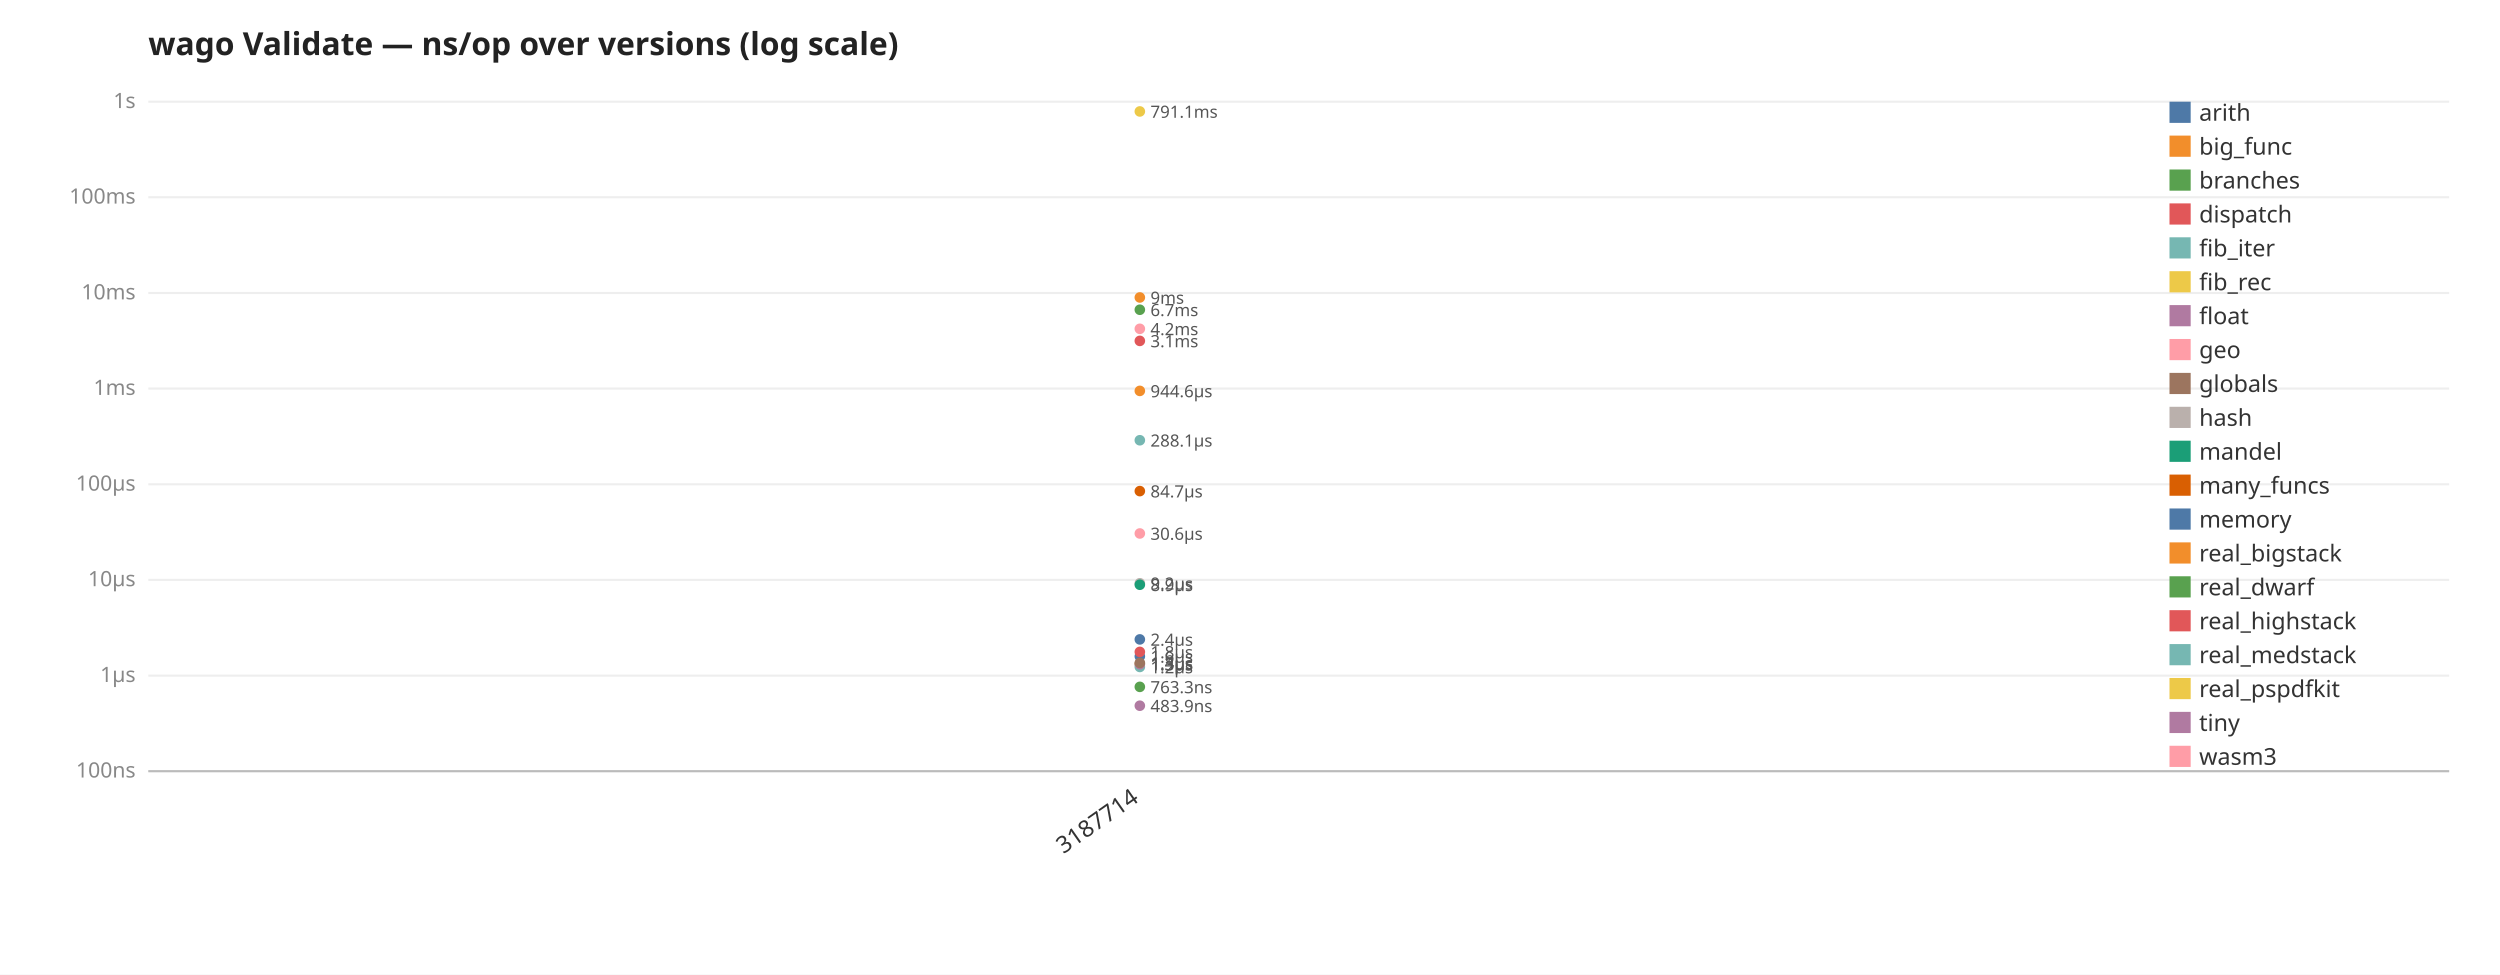
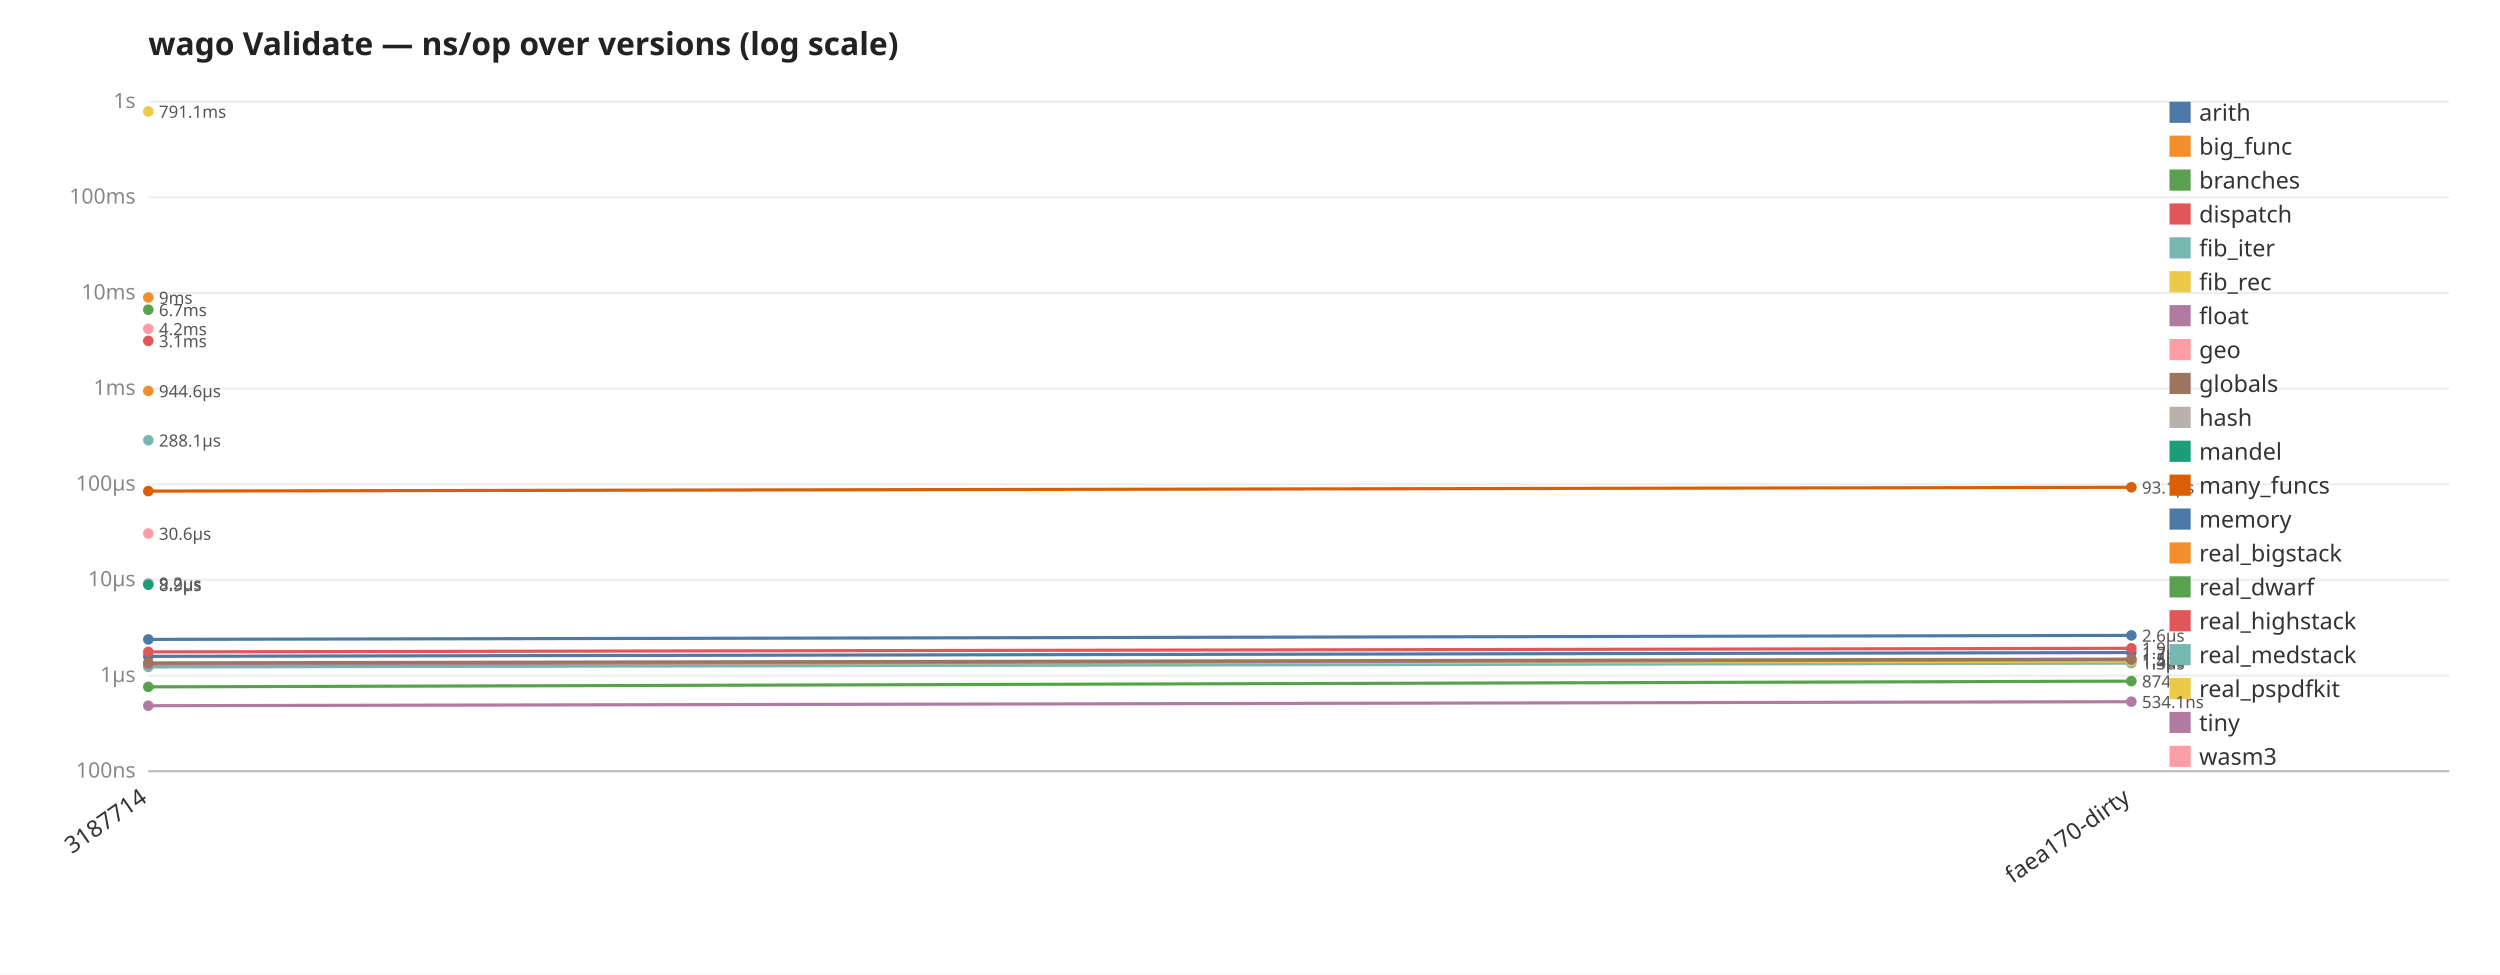
<svg xmlns="http://www.w3.org/2000/svg" width="1180" height="460" viewBox="0 0 1180 460" font-family="ui-sans-serif,system-ui,sans-serif">
  <style>.val{font-size:10px;fill:#444}.bval{font-size:8px;fill:#555}.cat{font-size:11px;fill:#333}.leg{font-size:11px;fill:#333}.ax{font-size:10px;fill:#888}.grid{stroke:#eee}.axis{stroke:#bbb}</style>
  <rect width="1180" height="460" fill="#fff" />
  <text x="70" y="26" font-size="15" font-weight="600" fill="#222">wago Validate — ns/op over versions (log scale)</text>
  <line x1="70" y1="364.0" x2="1156" y2="364.0" class="grid" />
  <text x="64" y="367.0" class="ax" text-anchor="end">100ns</text>
  <line x1="70" y1="318.9" x2="1156" y2="318.9" class="grid" />
  <text x="64" y="321.9" class="ax" text-anchor="end">1µs</text>
  <line x1="70" y1="273.7" x2="1156" y2="273.7" class="grid" />
  <text x="64" y="276.7" class="ax" text-anchor="end">10µs</text>
  <line x1="70" y1="228.6" x2="1156" y2="228.6" class="grid" />
  <text x="64" y="231.6" class="ax" text-anchor="end">100µs</text>
  <line x1="70" y1="183.4" x2="1156" y2="183.4" class="grid" />
  <text x="64" y="186.4" class="ax" text-anchor="end">1ms</text>
  <line x1="70" y1="138.3" x2="1156" y2="138.3" class="grid" />
  <text x="64" y="141.3" class="ax" text-anchor="end">10ms</text>
  <line x1="70" y1="93.1" x2="1156" y2="93.1" class="grid" />
  <text x="64" y="96.1" class="ax" text-anchor="end">100ms</text>
  <line x1="70" y1="48.0" x2="1156" y2="48.0" class="grid" />
  <text x="64" y="51.0" class="ax" text-anchor="end">1s</text>
-   <circle cx="538.0" cy="309.8" r="2.5" fill="#4e79a7" />
-   <text x="543.0" y="312.8" class="bval" text-anchor="start">1.6µs</text>
+   <circle cx="70.0" cy="309.8" r="2.5" fill="#4e79a7" />
+   <circle cx="1006.0" cy="308.0" r="2.5" fill="#4e79a7" />
+   <polyline points="70.0,309.8 1006.0,308.0" fill="none" stroke="#4e79a7" stroke-width="1.5" />
+   <text x="1011.0" y="311.0" class="bval" text-anchor="start">1.7µs</text>
  <rect x="1024.0" y="48.0" width="10" height="10" fill="#4e79a7" />
  <text x="1038.0" y="57.0" class="leg" text-anchor="start">arith</text>
-   <circle cx="538.0" cy="184.5" r="2.5" fill="#f28e2b" />
-   <text x="543.0" y="187.5" class="bval" text-anchor="start">944.6µs</text>
+   <circle cx="70.0" cy="184.5" r="2.5" fill="#f28e2b" />
+   <text x="75.0" y="187.5" class="bval" text-anchor="start">944.6µs</text>
  <rect x="1024.0" y="64.0" width="10" height="10" fill="#f28e2b" />
  <text x="1038.0" y="73.0" class="leg" text-anchor="start">big_func</text>
-   <circle cx="538.0" cy="324.2" r="2.5" fill="#59a14f" />
-   <text x="543.0" y="327.2" class="bval" text-anchor="start">763.3ns</text>
+   <circle cx="70.0" cy="324.2" r="2.5" fill="#59a14f" />
+   <circle cx="1006.0" cy="321.5" r="2.5" fill="#59a14f" />
+   <polyline points="70.0,324.2 1006.0,321.5" fill="none" stroke="#59a14f" stroke-width="1.5" />
+   <text x="1011.0" y="324.5" class="bval" text-anchor="start">874ns</text>
  <rect x="1024.0" y="80.0" width="10" height="10" fill="#59a14f" />
  <text x="1038.0" y="89.0" class="leg" text-anchor="start">branches</text>
-   <circle cx="538.0" cy="307.7" r="2.5" fill="#e15759" />
-   <text x="543.0" y="310.7" class="bval" text-anchor="start">1.8µs</text>
+   <circle cx="70.0" cy="307.7" r="2.5" fill="#e15759" />
+   <circle cx="1006.0" cy="306.0" r="2.5" fill="#e15759" />
+   <polyline points="70.0,307.7 1006.0,306.0" fill="none" stroke="#e15759" stroke-width="1.5" />
+   <text x="1011.0" y="309.0" class="bval" text-anchor="start">1.9µs</text>
  <rect x="1024.0" y="96.0" width="10" height="10" fill="#e15759" />
  <text x="1038.0" y="105.0" class="leg" text-anchor="start">dispatch</text>
-   <circle cx="538.0" cy="314.8" r="2.5" fill="#76b7b2" />
-   <text x="543.0" y="317.8" class="bval" text-anchor="start">1.2µs</text>
+   <circle cx="70.0" cy="314.8" r="2.5" fill="#76b7b2" />
+   <circle cx="1006.0" cy="313.0" r="2.5" fill="#76b7b2" />
+   <polyline points="70.0,314.8 1006.0,313.0" fill="none" stroke="#76b7b2" stroke-width="1.5" />
+   <text x="1011.0" y="316.0" class="bval" text-anchor="start">1.3µs</text>
  <rect x="1024.0" y="112.0" width="10" height="10" fill="#76b7b2" />
  <text x="1038.0" y="121.0" class="leg" text-anchor="start">fib_iter</text>
-   <circle cx="538.0" cy="313.3" r="2.5" fill="#edc948" />
-   <text x="543.0" y="316.3" class="bval" text-anchor="start">1.3µs</text>
+   <circle cx="70.0" cy="313.3" r="2.5" fill="#edc948" />
+   <circle cx="1006.0" cy="312.1" r="2.5" fill="#edc948" />
+   <polyline points="70.0,313.3 1006.0,312.1" fill="none" stroke="#edc948" stroke-width="1.5" />
+   <text x="1011.0" y="315.1" class="bval" text-anchor="start">1.4µs</text>
  <rect x="1024.0" y="128.0" width="10" height="10" fill="#edc948" />
  <text x="1038.0" y="137.0" class="leg" text-anchor="start">fib_rec</text>
-   <circle cx="538.0" cy="313.5" r="2.5" fill="#b07aa1" />
-   <text x="543.0" y="316.5" class="bval" text-anchor="start">1.3µs</text>
+   <circle cx="70.0" cy="313.5" r="2.5" fill="#b07aa1" />
+   <circle cx="1006.0" cy="311.4" r="2.5" fill="#b07aa1" />
+   <polyline points="70.0,313.5 1006.0,311.4" fill="none" stroke="#b07aa1" stroke-width="1.5" />
+   <text x="1011.0" y="314.4" class="bval" text-anchor="start">1.5µs</text>
  <rect x="1024.0" y="144.0" width="10" height="10" fill="#b07aa1" />
  <text x="1038.0" y="153.0" class="leg" text-anchor="start">float</text>
-   <circle cx="538.0" cy="251.8" r="2.5" fill="#ff9da7" />
-   <text x="543.0" y="254.8" class="bval" text-anchor="start">30.6µs</text>
+   <circle cx="70.0" cy="251.8" r="2.5" fill="#ff9da7" />
+   <text x="75.0" y="254.8" class="bval" text-anchor="start">30.6µs</text>
  <rect x="1024.0" y="160.0" width="10" height="10" fill="#ff9da7" />
  <text x="1038.0" y="169.0" class="leg" text-anchor="start">geo</text>
-   <circle cx="538.0" cy="312.9" r="2.5" fill="#9c755f" />
-   <text x="543.0" y="315.9" class="bval" text-anchor="start">1.4µs</text>
+   <circle cx="70.0" cy="312.9" r="2.5" fill="#9c755f" />
+   <circle cx="1006.0" cy="311.1" r="2.5" fill="#9c755f" />
+   <polyline points="70.0,312.9 1006.0,311.1" fill="none" stroke="#9c755f" stroke-width="1.5" />
+   <text x="1011.0" y="314.1" class="bval" text-anchor="start">1.5µs</text>
  <rect x="1024.0" y="176.0" width="10" height="10" fill="#9c755f" />
  <text x="1038.0" y="185.0" class="leg" text-anchor="start">globals</text>
-   <circle cx="538.0" cy="275.3" r="2.5" fill="#bab0ac" />
-   <text x="543.0" y="278.3" class="bval" text-anchor="start">9.2µs</text>
+   <circle cx="70.0" cy="275.3" r="2.5" fill="#bab0ac" />
+   <text x="75.0" y="278.3" class="bval" text-anchor="start">9.2µs</text>
  <rect x="1024.0" y="192.0" width="10" height="10" fill="#bab0ac" />
  <text x="1038.0" y="201.0" class="leg" text-anchor="start">hash</text>
-   <circle cx="538.0" cy="276.0" r="2.5" fill="#1b9e77" />
-   <text x="543.0" y="279.0" class="bval" text-anchor="start">8.9µs</text>
+   <circle cx="70.0" cy="276.0" r="2.5" fill="#1b9e77" />
+   <text x="75.0" y="279.0" class="bval" text-anchor="start">8.9µs</text>
  <rect x="1024.0" y="208.0" width="10" height="10" fill="#1b9e77" />
  <text x="1038.0" y="217.0" class="leg" text-anchor="start">mandel</text>
-   <circle cx="538.0" cy="231.8" r="2.5" fill="#d95f02" />
-   <text x="543.0" y="234.8" class="bval" text-anchor="start">84.7µs</text>
+   <circle cx="70.0" cy="231.8" r="2.5" fill="#d95f02" />
+   <circle cx="1006.0" cy="230.0" r="2.5" fill="#d95f02" />
+   <polyline points="70.0,231.8 1006.0,230.0" fill="none" stroke="#d95f02" stroke-width="1.5" />
+   <text x="1011.0" y="233.0" class="bval" text-anchor="start">93.1µs</text>
  <rect x="1024.0" y="224.0" width="10" height="10" fill="#d95f02" />
  <text x="1038.0" y="233.0" class="leg" text-anchor="start">many_funcs</text>
-   <circle cx="538.0" cy="301.8" r="2.5" fill="#4e79a7" />
-   <text x="543.0" y="304.8" class="bval" text-anchor="start">2.4µs</text>
+   <circle cx="70.0" cy="301.8" r="2.5" fill="#4e79a7" />
+   <circle cx="1006.0" cy="299.9" r="2.5" fill="#4e79a7" />
+   <polyline points="70.0,301.8 1006.0,299.9" fill="none" stroke="#4e79a7" stroke-width="1.5" />
+   <text x="1011.0" y="302.9" class="bval" text-anchor="start">2.6µs</text>
  <rect x="1024.0" y="240.0" width="10" height="10" fill="#4e79a7" />
  <text x="1038.0" y="249.0" class="leg" text-anchor="start">memory</text>
-   <circle cx="538.0" cy="140.4" r="2.5" fill="#f28e2b" />
-   <text x="543.0" y="143.4" class="bval" text-anchor="start">9ms</text>
+   <circle cx="70.0" cy="140.4" r="2.5" fill="#f28e2b" />
+   <text x="75.0" y="143.4" class="bval" text-anchor="start">9ms</text>
  <rect x="1024.0" y="256.0" width="10" height="10" fill="#f28e2b" />
  <text x="1038.0" y="265.0" class="leg" text-anchor="start">real_bigstack</text>
-   <circle cx="538.0" cy="146.2" r="2.5" fill="#59a14f" />
-   <text x="543.0" y="149.2" class="bval" text-anchor="start">6.7ms</text>
+   <circle cx="70.0" cy="146.2" r="2.5" fill="#59a14f" />
+   <text x="75.0" y="149.2" class="bval" text-anchor="start">6.7ms</text>
  <rect x="1024.0" y="272.0" width="10" height="10" fill="#59a14f" />
  <text x="1038.0" y="281.0" class="leg" text-anchor="start">real_dwarf</text>
-   <circle cx="538.0" cy="160.9" r="2.5" fill="#e15759" />
-   <text x="543.0" y="163.9" class="bval" text-anchor="start">3.1ms</text>
+   <circle cx="70.0" cy="160.9" r="2.5" fill="#e15759" />
+   <text x="75.0" y="163.9" class="bval" text-anchor="start">3.1ms</text>
  <rect x="1024.0" y="288.0" width="10" height="10" fill="#e15759" />
  <text x="1038.0" y="297.0" class="leg" text-anchor="start">real_highstack</text>
-   <circle cx="538.0" cy="207.8" r="2.5" fill="#76b7b2" />
-   <text x="543.0" y="210.8" class="bval" text-anchor="start">288.1µs</text>
+   <circle cx="70.0" cy="207.8" r="2.5" fill="#76b7b2" />
+   <text x="75.0" y="210.8" class="bval" text-anchor="start">288.1µs</text>
  <rect x="1024.0" y="304.0" width="10" height="10" fill="#76b7b2" />
  <text x="1038.0" y="313.0" class="leg" text-anchor="start">real_medstack</text>
-   <circle cx="538.0" cy="52.6" r="2.5" fill="#edc948" />
-   <text x="543.0" y="55.6" class="bval" text-anchor="start">791.1ms</text>
+   <circle cx="70.0" cy="52.6" r="2.5" fill="#edc948" />
+   <text x="75.0" y="55.6" class="bval" text-anchor="start">791.1ms</text>
  <rect x="1024.0" y="320.0" width="10" height="10" fill="#edc948" />
  <text x="1038.0" y="329.0" class="leg" text-anchor="start">real_pspdfkit</text>
-   <circle cx="538.0" cy="333.1" r="2.5" fill="#b07aa1" />
-   <text x="543.0" y="336.1" class="bval" text-anchor="start">483.9ns</text>
+   <circle cx="70.0" cy="333.1" r="2.5" fill="#b07aa1" />
+   <circle cx="1006.0" cy="331.2" r="2.5" fill="#b07aa1" />
+   <polyline points="70.0,333.1 1006.0,331.2" fill="none" stroke="#b07aa1" stroke-width="1.5" />
+   <text x="1011.0" y="334.2" class="bval" text-anchor="start">534.1ns</text>
  <rect x="1024.0" y="336.0" width="10" height="10" fill="#b07aa1" />
  <text x="1038.0" y="345.0" class="leg" text-anchor="start">tiny</text>
-   <circle cx="538.0" cy="155.2" r="2.5" fill="#ff9da7" />
-   <text x="543.0" y="158.2" class="bval" text-anchor="start">4.2ms</text>
+   <circle cx="70.0" cy="155.2" r="2.5" fill="#ff9da7" />
+   <text x="75.0" y="158.2" class="bval" text-anchor="start">4.2ms</text>
  <rect x="1024.0" y="352.0" width="10" height="10" fill="#ff9da7" />
  <text x="1038.0" y="361.0" class="leg" text-anchor="start">wasm3</text>
-   <text x="538.0" y="378.0" class="cat" text-anchor="end" transform="rotate(-35 538.0 378.0)">3187714</text>
+   <text x="70.0" y="378.0" class="cat" text-anchor="end" transform="rotate(-35 70.0 378.0)">3187714</text>
+   <text x="1006.0" y="378.0" class="cat" text-anchor="end" transform="rotate(-35 1006.0 378.0)">faea170-dirty</text>
  <line x1="70" y1="364.0" x2="1156" y2="364.0" class="axis" />
</svg>
